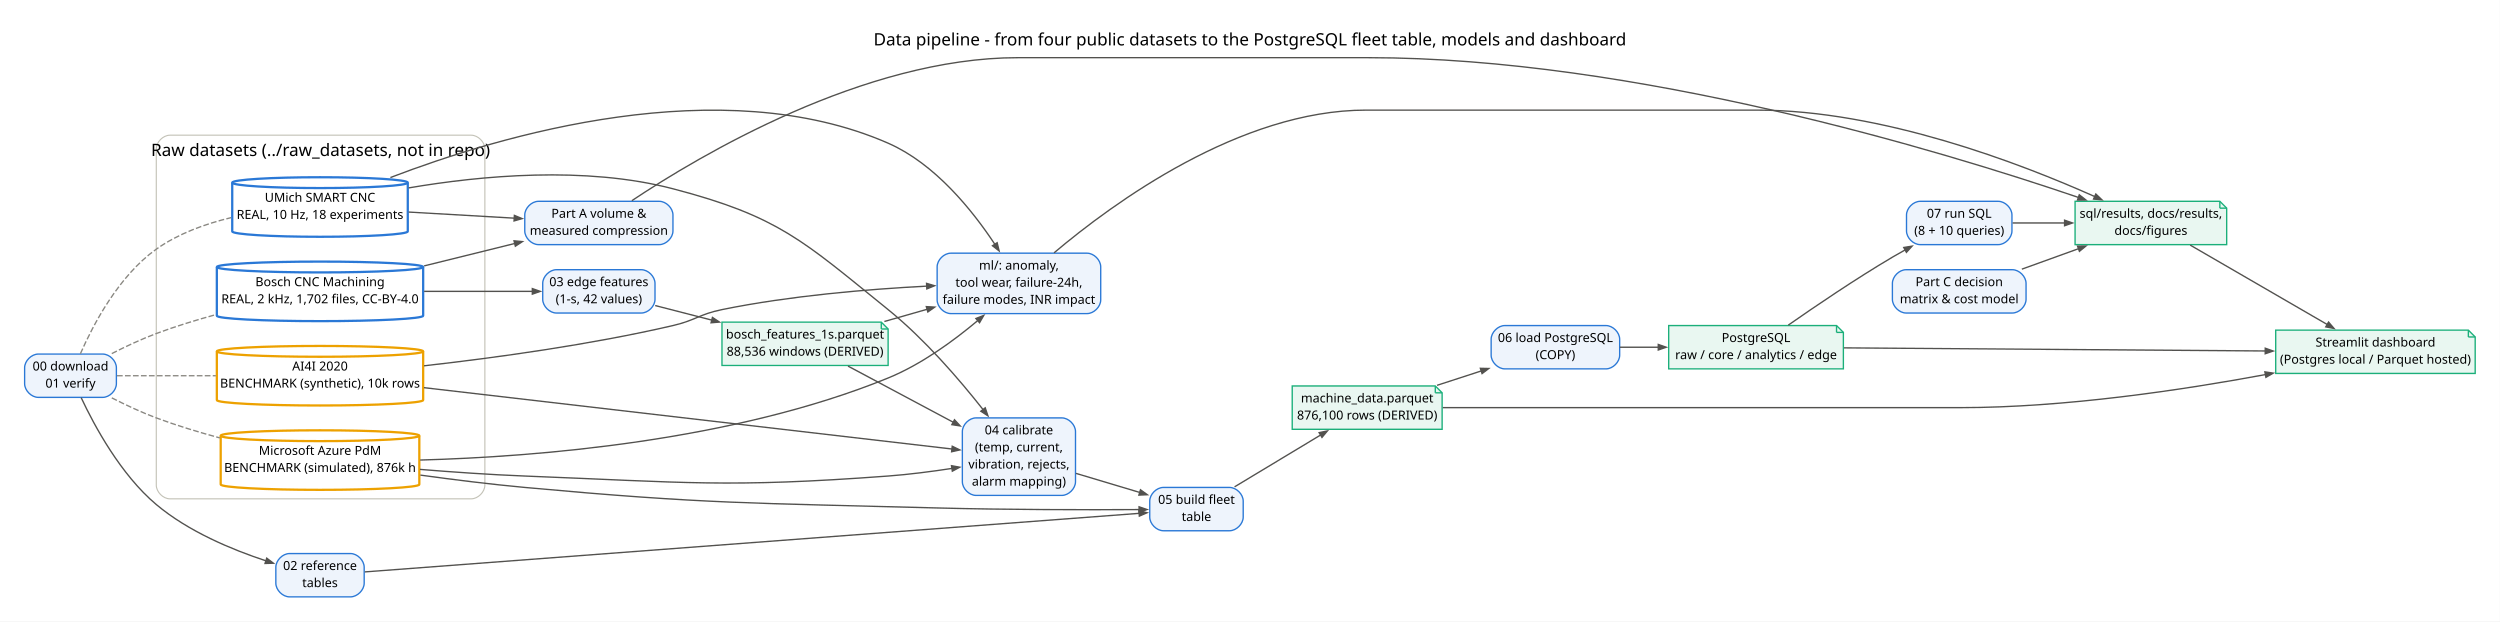
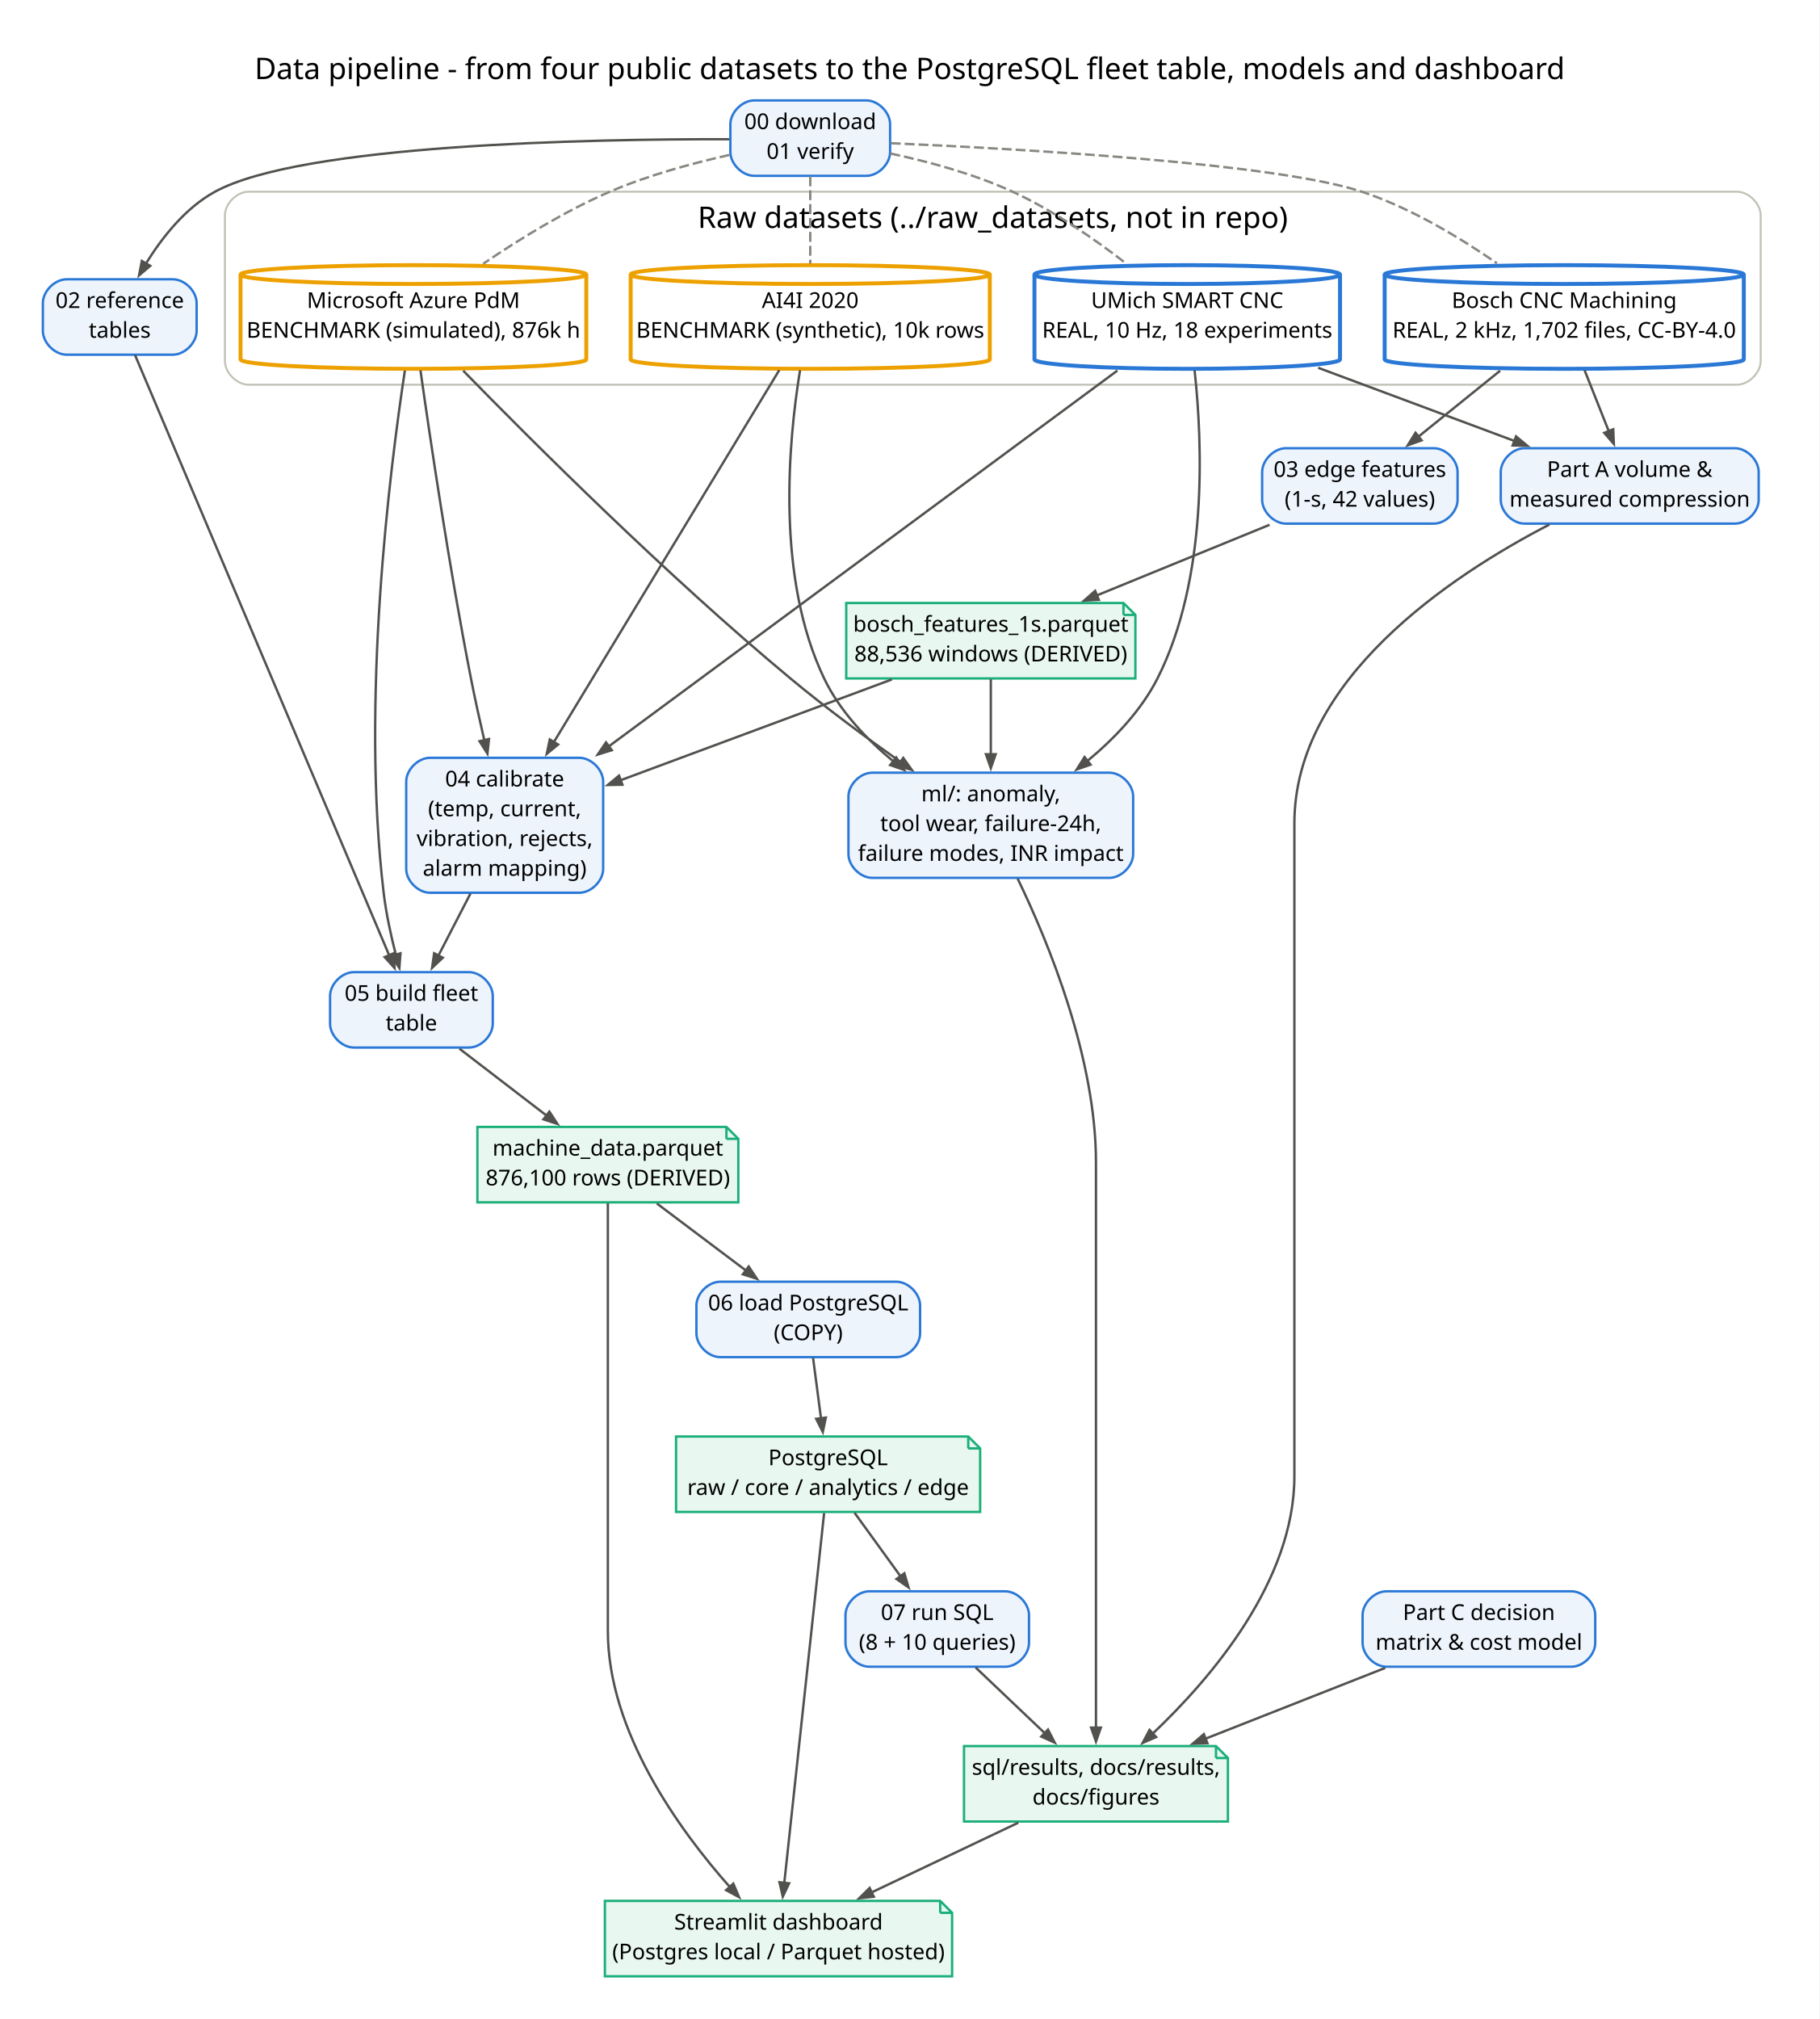
- <svg xmlns="http://www.w3.org/2000/svg" width="6092pt" height="1514pt" viewBox="0.00 0.00 6092.00 1514.00">
-   <g id="graph0" class="graph" transform="scale(2.77778 2.77778) rotate(0) translate(21.6 523.6)">
-     <polygon fill="white" stroke="none" points="-21.6,21.6 -21.6,-523.6 2171.35,-523.6 2171.35,21.6 -21.6,21.6" />
-     <text xml:space="preserve" text-anchor="middle" x="1074.88" y="-483.75" font-family="Segoe UI" font-size="15.00">Data pipeline - from four public datasets to the PostgreSQL fleet table, models and dashboard</text>
+ <svg xmlns="http://www.w3.org/2000/svg" width="2547pt" height="2826pt" viewBox="0.00 0.00 2547.00 2826.00">
+   <g id="graph0" class="graph" transform="scale(2.77778 2.77778) rotate(0) translate(21.6 995.85)">
+     <polygon fill="white" stroke="none" points="-21.6,21.6 -21.6,-995.85 895.35,-995.85 895.35,21.6 -21.6,21.6" />
+     <text xml:space="preserve" text-anchor="middle" x="436.88" y="-956" font-family="Segoe UI" font-size="15.00">Data pipeline - from four public datasets to the PostgreSQL fleet table, models and dashboard</text>
    <g id="clust1" class="cluster">
-       <path fill="white" stroke="#c3c2b7" d="M127.5,-86C127.5,-86 391.75,-86 391.75,-86 397.75,-86 403.75,-92 403.75,-98 403.75,-98 403.75,-393 403.75,-393 403.75,-399 397.75,-405 391.75,-405 391.75,-405 127.5,-405 127.5,-405 121.5,-405 115.5,-399 115.5,-393 115.5,-393 115.5,-98 115.5,-98 115.5,-92 121.5,-86 127.5,-86" />
-       <text xml:space="preserve" text-anchor="middle" x="259.62" y="-386.75" font-family="Segoe UI" font-size="15.00">Raw datasets (../raw_datasets, not in repo)</text>
+       <path fill="white" stroke="#c3c2b7" d="M103.75,-802C103.75,-802 853.75,-802 853.75,-802 859.75,-802 865.75,-808 865.75,-814 865.75,-814 865.75,-887.25 865.75,-887.25 865.75,-893.25 859.75,-899.25 853.75,-899.25 853.75,-899.25 103.75,-899.25 103.75,-899.25 97.75,-899.25 91.75,-893.25 91.75,-887.25 91.75,-887.25 91.75,-814 91.75,-814 91.75,-808 97.75,-802 103.75,-802" />
+       <text xml:space="preserve" text-anchor="middle" x="478.75" y="-881" font-family="Segoe UI" font-size="15.00">Raw datasets (../raw_datasets, not in repo)</text>
    </g>
    <g id="node1" class="node">
-       <path fill="white" stroke="#2a78d6" stroke-width="2" d="M349.62,-289.38C349.62,-292 309.06,-294.12 259.12,-294.12 209.19,-294.12 168.62,-292 168.62,-289.38 168.62,-289.38 168.62,-246.62 168.62,-246.62 168.62,-244 209.19,-241.88 259.12,-241.88 309.06,-241.88 349.62,-244 349.62,-246.62 349.62,-246.62 349.62,-289.38 349.62,-289.38" />
-       <path fill="none" stroke="#2a78d6" stroke-width="2" d="M349.62,-289.38C349.62,-286.75 309.06,-284.62 259.12,-284.62 209.19,-284.62 168.62,-286.75 168.62,-289.38" />
-       <text xml:space="preserve" text-anchor="middle" x="259.12" y="-272.55" font-family="Segoe UI" font-size="11.00">Bosch CNC Machining</text>
-       <text xml:space="preserve" text-anchor="middle" x="259.12" y="-257.55" font-family="Segoe UI" font-size="11.00">REAL, 2 kHz, 1,702 files, CC-BY-4.0</text>
+       <path fill="white" stroke="#2a78d6" stroke-width="2" d="M857.25,-857.5C857.25,-860.12 816.69,-862.25 766.75,-862.25 716.81,-862.25 676.25,-860.12 676.25,-857.5 676.25,-857.5 676.25,-814.75 676.25,-814.75 676.25,-812.13 716.81,-810 766.75,-810 816.69,-810 857.25,-812.13 857.25,-814.75 857.25,-814.75 857.25,-857.5 857.25,-857.5" />
+       <path fill="none" stroke="#2a78d6" stroke-width="2" d="M857.25,-857.5C857.25,-854.88 816.69,-852.75 766.75,-852.75 716.81,-852.75 676.25,-854.88 676.25,-857.5" />
+       <text xml:space="preserve" text-anchor="middle" x="766.75" y="-840.67" font-family="Segoe UI" font-size="11.00">Bosch CNC Machining</text>
+       <text xml:space="preserve" text-anchor="middle" x="766.75" y="-825.67" font-family="Segoe UI" font-size="11.00">REAL, 2 kHz, 1,702 files, CC-BY-4.0</text>
    </g>
    <g id="node7" class="node">
-       <path fill="#eef4fc" stroke="#2a78d6" stroke-width="1.2" d="M541,-287C541,-287 466.5,-287 466.5,-287 460.5,-287 454.5,-281 454.5,-275 454.5,-275 454.5,-261 454.5,-261 454.5,-255 460.5,-249 466.5,-249 466.5,-249 541,-249 541,-249 547,-249 553,-255 553,-261 553,-261 553,-275 553,-275 553,-281 547,-287 541,-287" />
-       <text xml:space="preserve" text-anchor="middle" x="503.75" y="-272.55" font-family="Segoe UI" font-size="11.00">03 edge features</text>
-       <text xml:space="preserve" text-anchor="middle" x="503.75" y="-257.55" font-family="Segoe UI" font-size="11.00">(1-s, 42 values)</text>
+       <path fill="#eef4fc" stroke="#2a78d6" stroke-width="1.2" d="M701,-770C701,-770 626.5,-770 626.5,-770 620.5,-770 614.5,-764 614.5,-758 614.5,-758 614.5,-744 614.5,-744 614.5,-738 620.5,-732 626.5,-732 626.5,-732 701,-732 701,-732 707,-732 713,-738 713,-744 713,-744 713,-758 713,-758 713,-764 707,-770 701,-770" />
+       <text xml:space="preserve" text-anchor="middle" x="663.75" y="-755.55" font-family="Segoe UI" font-size="11.00">03 edge features</text>
+       <text xml:space="preserve" text-anchor="middle" x="663.75" y="-740.55" font-family="Segoe UI" font-size="11.00">(1-s, 42 values)</text>
    </g>
    <g id="edge1" class="edge">
-       <path fill="none" stroke="#52514e" stroke-width="1.2" d="M350.47,-268C382.34,-268 417.26,-268 445.62,-268" />
-       <polygon fill="#52514e" stroke="#52514e" stroke-width="1.2" points="445.38,-270.45 452.38,-268 445.38,-265.55 445.38,-270.45" />
+       <path fill="none" stroke="#52514e" stroke-width="1.2" d="M734.44,-809.05C721.18,-798.35 705.93,-786.04 693,-775.61" />
+       <polygon fill="#52514e" stroke="#52514e" stroke-width="1.2" points="694.88,-773.97 687.89,-771.48 691.8,-777.79 694.88,-773.97" />
    </g>
    <g id="node13" class="node">
-       <path fill="#eef4fc" stroke="#2a78d6" stroke-width="1.2" d="M556.75,-347C556.75,-347 450.75,-347 450.75,-347 444.75,-347 438.75,-341 438.75,-335 438.75,-335 438.75,-321 438.75,-321 438.75,-315 444.75,-309 450.75,-309 450.75,-309 556.75,-309 556.75,-309 562.75,-309 568.75,-315 568.75,-321 568.75,-321 568.75,-335 568.75,-335 568.75,-341 562.75,-347 556.75,-347" />
-       <text xml:space="preserve" text-anchor="middle" x="503.75" y="-332.55" font-family="Segoe UI" font-size="11.00">Part A volume &amp;</text>
-       <text xml:space="preserve" text-anchor="middle" x="503.75" y="-317.55" font-family="Segoe UI" font-size="11.00">measured compression</text>
+       <path fill="#eef4fc" stroke="#2a78d6" stroke-width="1.2" d="M852.75,-770C852.75,-770 746.75,-770 746.75,-770 740.75,-770 734.75,-764 734.75,-758 734.75,-758 734.75,-744 734.75,-744 734.75,-738 740.75,-732 746.75,-732 746.75,-732 852.75,-732 852.75,-732 858.75,-732 864.75,-738 864.75,-744 864.75,-744 864.75,-758 864.75,-758 864.75,-764 858.75,-770 852.75,-770" />
+       <text xml:space="preserve" text-anchor="middle" x="799.75" y="-755.55" font-family="Segoe UI" font-size="11.00">Part A volume &amp;</text>
+       <text xml:space="preserve" text-anchor="middle" x="799.75" y="-740.55" font-family="Segoe UI" font-size="11.00">measured compression</text>
    </g>
    <g id="edge21" class="edge">
-       <path fill="none" stroke="#52514e" stroke-width="1.2" d="M350.47,-290.34C376.74,-296.84 405.08,-303.85 430.11,-310.04" />
-       <polygon fill="#52514e" stroke="#52514e" stroke-width="1.2" points="429.32,-312.36 436.7,-311.67 430.49,-307.61 429.32,-312.36" />
+       <path fill="none" stroke="#52514e" stroke-width="1.2" d="M777.01,-809.28C780.91,-799.45 785.36,-788.24 789.28,-778.37" />
+       <polygon fill="#52514e" stroke="#52514e" stroke-width="1.2" points="791.45,-779.54 791.76,-772.13 786.9,-777.73 791.45,-779.54" />
    </g>
    <g id="node2" class="node">
-       <path fill="white" stroke="#2a78d6" stroke-width="2" d="M336.12,-363.38C336.12,-366 301.61,-368.12 259.12,-368.12 216.64,-368.12 182.12,-366 182.12,-363.38 182.12,-363.38 182.12,-320.62 182.12,-320.62 182.12,-318 216.64,-315.88 259.12,-315.88 301.61,-315.88 336.12,-318 336.12,-320.62 336.12,-320.62 336.12,-363.38 336.12,-363.38" />
-       <path fill="none" stroke="#2a78d6" stroke-width="2" d="M336.12,-363.38C336.12,-360.75 301.61,-358.62 259.12,-358.62 216.64,-358.62 182.12,-360.75 182.12,-363.38" />
-       <text xml:space="preserve" text-anchor="middle" x="259.12" y="-346.55" font-family="Segoe UI" font-size="11.00">UMich SMART CNC</text>
-       <text xml:space="preserve" text-anchor="middle" x="259.12" y="-331.55" font-family="Segoe UI" font-size="11.00">REAL, 10 Hz, 18 experiments</text>
+       <path fill="white" stroke="#2a78d6" stroke-width="2" d="M653.75,-857.5C653.75,-860.12 619.24,-862.25 576.75,-862.25 534.26,-862.25 499.75,-860.12 499.75,-857.5 499.75,-857.5 499.75,-814.75 499.75,-814.75 499.75,-812.13 534.26,-810 576.75,-810 619.24,-810 653.75,-812.13 653.75,-814.75 653.75,-814.75 653.75,-857.5 653.75,-857.5" />
+       <path fill="none" stroke="#2a78d6" stroke-width="2" d="M653.75,-857.5C653.75,-854.88 619.24,-852.75 576.75,-852.75 534.26,-852.75 499.75,-854.88 499.75,-857.5" />
+       <text xml:space="preserve" text-anchor="middle" x="576.75" y="-840.67" font-family="Segoe UI" font-size="11.00">UMich SMART CNC</text>
+       <text xml:space="preserve" text-anchor="middle" x="576.75" y="-825.67" font-family="Segoe UI" font-size="11.00">REAL, 10 Hz, 18 experiments</text>
    </g>
    <g id="node8" class="node">
-       <path fill="#eef4fc" stroke="#2a78d6" stroke-width="1.2" d="M909.88,-157C909.88,-157 834.62,-157 834.62,-157 828.62,-157 822.62,-151 822.62,-145 822.62,-145 822.62,-101 822.62,-101 822.62,-95 828.62,-89 834.62,-89 834.62,-89 909.88,-89 909.88,-89 915.88,-89 921.88,-95 921.88,-101 921.88,-101 921.88,-145 921.88,-145 921.88,-151 915.88,-157 909.88,-157" />
-       <text xml:space="preserve" text-anchor="middle" x="872.25" y="-142.55" font-family="Segoe UI" font-size="11.00">04 calibrate</text>
-       <text xml:space="preserve" text-anchor="middle" x="872.25" y="-127.55" font-family="Segoe UI" font-size="11.00">(temp, current,</text>
-       <text xml:space="preserve" text-anchor="middle" x="872.25" y="-112.55" font-family="Segoe UI" font-size="11.00">vibration, rejects,</text>
-       <text xml:space="preserve" text-anchor="middle" x="872.25" y="-97.55" font-family="Segoe UI" font-size="11.00">alarm mapping)</text>
+       <path fill="#eef4fc" stroke="#2a78d6" stroke-width="1.2" d="M270.38,-614C270.38,-614 195.12,-614 195.12,-614 189.12,-614 183.12,-608 183.12,-602 183.12,-602 183.12,-558 183.12,-558 183.12,-552 189.12,-546 195.12,-546 195.12,-546 270.38,-546 270.38,-546 276.38,-546 282.38,-552 282.38,-558 282.38,-558 282.38,-602 282.38,-602 282.38,-608 276.38,-614 270.38,-614" />
+       <text xml:space="preserve" text-anchor="middle" x="232.75" y="-599.55" font-family="Segoe UI" font-size="11.00">04 calibrate</text>
+       <text xml:space="preserve" text-anchor="middle" x="232.75" y="-584.55" font-family="Segoe UI" font-size="11.00">(temp, current,</text>
+       <text xml:space="preserve" text-anchor="middle" x="232.75" y="-569.55" font-family="Segoe UI" font-size="11.00">vibration, rejects,</text>
+       <text xml:space="preserve" text-anchor="middle" x="232.75" y="-554.55" font-family="Segoe UI" font-size="11.00">alarm mapping)</text>
    </g>
    <g id="edge4" class="edge">
-       <path fill="none" stroke="#52514e" stroke-width="1.2" d="M336.91,-358.76C400.16,-369.55 491.67,-378.16 568.75,-358 661.83,-333.65 682.68,-312.49 757.5,-252 789.29,-226.3 819.61,-191.2 840.94,-164.1" />
-       <polygon fill="#52514e" stroke="#52514e" stroke-width="1.2" points="842.68,-165.85 845.05,-158.82 838.81,-162.84 842.68,-165.85" />
+       <path fill="none" stroke="#52514e" stroke-width="1.2" d="M541.55,-809.12C480.75,-764.21 355.78,-671.89 284.88,-619.51" />
+       <polygon fill="#52514e" stroke="#52514e" stroke-width="1.2" points="286.73,-617.83 279.65,-615.64 283.82,-621.77 286.73,-617.83" />
    </g>
    <g id="node12" class="node">
-       <path fill="#eef4fc" stroke="#2a78d6" stroke-width="1.2" d="M932,-301.5C932,-301.5 812.5,-301.5 812.5,-301.5 806.5,-301.5 800.5,-295.5 800.5,-289.5 800.5,-289.5 800.5,-260.5 800.5,-260.5 800.5,-254.5 806.5,-248.5 812.5,-248.5 812.5,-248.5 932,-248.5 932,-248.5 938,-248.5 944,-254.5 944,-260.5 944,-260.5 944,-289.5 944,-289.5 944,-295.5 938,-301.5 932,-301.5" />
-       <text xml:space="preserve" text-anchor="middle" x="872.25" y="-287.05" font-family="Segoe UI" font-size="11.00">ml/: anomaly,</text>
-       <text xml:space="preserve" text-anchor="middle" x="872.25" y="-272.05" font-family="Segoe UI" font-size="11.00">tool wear, failure-24h,</text>
-       <text xml:space="preserve" text-anchor="middle" x="872.25" y="-257.05" font-family="Segoe UI" font-size="11.00">failure modes, INR impact</text>
+       <path fill="#eef4fc" stroke="#2a78d6" stroke-width="1.2" d="M537.5,-606.5C537.5,-606.5 418,-606.5 418,-606.5 412,-606.5 406,-600.5 406,-594.5 406,-594.5 406,-565.5 406,-565.5 406,-559.5 412,-553.5 418,-553.5 418,-553.5 537.5,-553.5 537.5,-553.5 543.5,-553.5 549.5,-559.5 549.5,-565.5 549.5,-565.5 549.5,-594.5 549.5,-594.5 549.5,-600.5 543.5,-606.5 537.5,-606.5" />
+       <text xml:space="preserve" text-anchor="middle" x="477.75" y="-592.05" font-family="Segoe UI" font-size="11.00">ml/: anomaly,</text>
+       <text xml:space="preserve" text-anchor="middle" x="477.75" y="-577.05" font-family="Segoe UI" font-size="11.00">tool wear, failure-24h,</text>
+       <text xml:space="preserve" text-anchor="middle" x="477.75" y="-562.05" font-family="Segoe UI" font-size="11.00">failure modes, INR impact</text>
    </g>
    <g id="edge16" class="edge">
-       <path fill="none" stroke="#52514e" stroke-width="1.2" d="M320.87,-367.85C417.63,-404.95 610.81,-462.15 757.5,-398 798.65,-380.01 831.54,-338.97 851.17,-309.23" />
-       <polygon fill="#52514e" stroke="#52514e" stroke-width="1.2" points="853.15,-310.68 854.89,-303.46 849.04,-308.02 853.15,-310.68" />
+       <path fill="none" stroke="#52514e" stroke-width="1.2" d="M580.46,-809.19C584.46,-772.48 587.21,-704.24 561.75,-654 553.57,-637.86 540.13,-623.75 526.37,-612.36" />
+       <polygon fill="#52514e" stroke="#52514e" stroke-width="1.2" points="528.04,-610.55 521.04,-608.12 524.99,-614.39 528.04,-610.55" />
    </g>
    <g id="edge20" class="edge">
-       <path fill="none" stroke="#52514e" stroke-width="1.2" d="M336.89,-337.57C366.59,-335.86 400.42,-333.9 429.74,-332.21" />
-       <polygon fill="#52514e" stroke="#52514e" stroke-width="1.2" points="429.63,-334.67 436.48,-331.82 429.35,-329.78 429.63,-334.67" />
+       <path fill="none" stroke="#52514e" stroke-width="1.2" d="M642.75,-810.52C674.23,-798.79 711.55,-784.88 741.9,-773.56" />
+       <polygon fill="#52514e" stroke="#52514e" stroke-width="1.2" points="742.46,-775.97 748.16,-771.23 740.75,-771.38 742.46,-775.97" />
    </g>
    <g id="node3" class="node">
-       <path fill="white" stroke="#eda100" stroke-width="2" d="M346.25,-141.38C346.25,-144 307.2,-146.12 259.12,-146.12 211.05,-146.12 172,-144 172,-141.38 172,-141.38 172,-98.62 172,-98.62 172,-96 211.05,-93.88 259.12,-93.88 307.2,-93.88 346.25,-96 346.25,-98.62 346.25,-98.62 346.25,-141.38 346.25,-141.38" />
-       <path fill="none" stroke="#eda100" stroke-width="2" d="M346.25,-141.38C346.25,-138.75 307.2,-136.62 259.12,-136.62 211.05,-136.62 172,-138.75 172,-141.38" />
-       <text xml:space="preserve" text-anchor="middle" x="259.12" y="-124.55" font-family="Segoe UI" font-size="11.00">Microsoft Azure PdM</text>
-       <text xml:space="preserve" text-anchor="middle" x="259.12" y="-109.55" font-family="Segoe UI" font-size="11.00">BENCHMARK (simulated), 876k h</text>
+       <path fill="white" stroke="#eda100" stroke-width="2" d="M273.88,-857.5C273.88,-860.12 234.82,-862.25 186.75,-862.25 138.68,-862.25 99.62,-860.12 99.62,-857.5 99.62,-857.5 99.62,-814.75 99.62,-814.75 99.62,-812.13 138.68,-810 186.75,-810 234.82,-810 273.88,-812.13 273.88,-814.75 273.88,-814.75 273.88,-857.5 273.88,-857.5" />
+       <path fill="none" stroke="#eda100" stroke-width="2" d="M273.88,-857.5C273.88,-854.88 234.82,-852.75 186.75,-852.75 138.68,-852.75 99.62,-854.88 99.62,-857.5" />
+       <text xml:space="preserve" text-anchor="middle" x="186.75" y="-840.67" font-family="Segoe UI" font-size="11.00">Microsoft Azure PdM</text>
+       <text xml:space="preserve" text-anchor="middle" x="186.75" y="-825.67" font-family="Segoe UI" font-size="11.00">BENCHMARK (simulated), 876k h</text>
    </g>
    <g id="edge6" class="edge">
-       <path fill="none" stroke="#52514e" stroke-width="1.2" d="M346.81,-111.83C375.99,-109.45 408.76,-107.17 438.75,-106 580.31,-100.46 616.22,-95.5 757.5,-106 775.81,-107.36 795.64,-109.94 813.54,-112.68" />
-       <polygon fill="#52514e" stroke="#52514e" stroke-width="1.2" points="813.07,-115.09 820.36,-113.75 813.83,-110.25 813.07,-115.09" />
+       <path fill="none" stroke="#52514e" stroke-width="1.2" d="M190.31,-809.23C195.3,-773.98 204.96,-709 215.75,-654 217.75,-643.82 220.15,-632.91 222.51,-622.7" />
+       <polygon fill="#52514e" stroke="#52514e" stroke-width="1.2" points="224.84,-623.47 224.06,-616.1 220.07,-622.35 224.84,-623.47" />
    </g>
    <g id="node9" class="node">
-       <path fill="#eef4fc" stroke="#2a78d6" stroke-width="1.2" d="M1057,-96C1057,-96 999,-96 999,-96 993,-96 987,-90 987,-84 987,-84 987,-70 987,-70 987,-64 993,-58 999,-58 999,-58 1057,-58 1057,-58 1063,-58 1069,-64 1069,-70 1069,-70 1069,-84 1069,-84 1069,-90 1063,-96 1057,-96" />
-       <text xml:space="preserve" text-anchor="middle" x="1028" y="-81.55" font-family="Segoe UI" font-size="11.00">05 build fleet</text>
-       <text xml:space="preserve" text-anchor="middle" x="1028" y="-66.55" font-family="Segoe UI" font-size="11.00">table</text>
+       <path fill="#eef4fc" stroke="#2a78d6" stroke-width="1.2" d="M214.75,-506C214.75,-506 156.75,-506 156.75,-506 150.75,-506 144.75,-500 144.75,-494 144.75,-494 144.75,-480 144.75,-480 144.75,-474 150.75,-468 156.75,-468 156.75,-468 214.75,-468 214.75,-468 220.75,-468 226.75,-474 226.75,-480 226.75,-480 226.75,-494 226.75,-494 226.75,-500 220.75,-506 214.75,-506" />
+       <text xml:space="preserve" text-anchor="middle" x="185.75" y="-491.55" font-family="Segoe UI" font-size="11.00">05 build fleet</text>
+       <text xml:space="preserve" text-anchor="middle" x="185.75" y="-476.55" font-family="Segoe UI" font-size="11.00">table</text>
    </g>
    <g id="edge7" class="edge">
-       <path fill="none" stroke="#52514e" stroke-width="1.2" d="M347.18,-106.82C376.24,-102.81 408.84,-98.75 438.75,-96 599.05,-81.27 639.58,-82.36 800.5,-78 861.62,-76.35 932.04,-76.33 977.93,-76.58" />
-       <polygon fill="#52514e" stroke="#52514e" stroke-width="1.2" points="977.65,-79.02 984.67,-76.62 977.68,-74.12 977.65,-79.02" />
+       <path fill="none" stroke="#52514e" stroke-width="1.2" d="M182.45,-809.11C174.71,-758.34 160.26,-642.58 171.75,-546 172.98,-535.68 175.39,-524.55 177.88,-514.82" />
+       <polygon fill="#52514e" stroke="#52514e" stroke-width="1.2" points="180.23,-515.49 179.67,-508.1 175.5,-514.23 180.23,-515.49" />
    </g>
    <g id="edge17" class="edge">
-       <path fill="none" stroke="#52514e" stroke-width="1.2" d="M347.01,-120.03C448.96,-122.87 621.36,-136.51 757.5,-192 786.51,-203.82 814.97,-224.6 836.17,-242.41" />
-       <polygon fill="#52514e" stroke="#52514e" stroke-width="1.2" points="834.5,-244.21 841.41,-246.9 837.69,-240.48 834.5,-244.21" />
+       <path fill="none" stroke="#52514e" stroke-width="1.2" d="M211.84,-809.07C247.26,-772.79 314.55,-705.72 376.75,-654 394.37,-639.35 414.71,-624.32 432.49,-611.74" />
+       <polygon fill="#52514e" stroke="#52514e" stroke-width="1.2" points="433.62,-613.94 437.94,-607.91 430.8,-609.93 433.62,-613.94" />
    </g>
    <g id="node4" class="node">
-       <path fill="white" stroke="#eda100" stroke-width="2" d="M349.62,-215.38C349.62,-218 309.06,-220.12 259.12,-220.12 209.19,-220.12 168.62,-218 168.62,-215.38 168.62,-215.38 168.62,-172.62 168.62,-172.62 168.62,-170 209.19,-167.88 259.12,-167.88 309.06,-167.88 349.62,-170 349.62,-172.62 349.62,-172.62 349.62,-215.38 349.62,-215.38" />
-       <path fill="none" stroke="#eda100" stroke-width="2" d="M349.62,-215.38C349.62,-212.75 309.06,-210.62 259.12,-210.62 209.19,-210.62 168.62,-212.75 168.62,-215.38" />
-       <text xml:space="preserve" text-anchor="middle" x="259.12" y="-198.55" font-family="Segoe UI" font-size="11.00">AI4I 2020</text>
-       <text xml:space="preserve" text-anchor="middle" x="259.12" y="-183.55" font-family="Segoe UI" font-size="11.00">BENCHMARK (synthetic), 10k rows</text>
+       <path fill="white" stroke="#eda100" stroke-width="2" d="M477.25,-857.5C477.25,-860.12 436.69,-862.25 386.75,-862.25 336.81,-862.25 296.25,-860.12 296.25,-857.5 296.25,-857.5 296.25,-814.75 296.25,-814.75 296.25,-812.13 336.81,-810 386.75,-810 436.69,-810 477.25,-812.13 477.25,-814.75 477.25,-814.75 477.25,-857.5 477.25,-857.5" />
+       <path fill="none" stroke="#eda100" stroke-width="2" d="M477.25,-857.5C477.25,-854.88 436.69,-852.75 386.75,-852.75 336.81,-852.75 296.25,-854.88 296.25,-857.5" />
+       <text xml:space="preserve" text-anchor="middle" x="386.75" y="-840.67" font-family="Segoe UI" font-size="11.00">AI4I 2020</text>
+       <text xml:space="preserve" text-anchor="middle" x="386.75" y="-825.67" font-family="Segoe UI" font-size="11.00">BENCHMARK (synthetic), 10k rows</text>
    </g>
    <g id="edge5" class="edge">
-       <path fill="none" stroke="#52514e" stroke-width="1.2" d="M350.3,-183.52C477.7,-168.72 706.74,-142.11 813.52,-129.71" />
-       <polygon fill="#52514e" stroke="#52514e" stroke-width="1.2" points="813.75,-132.15 820.42,-128.9 813.19,-127.28 813.75,-132.15" />
+       <path fill="none" stroke="#52514e" stroke-width="1.2" d="M371.14,-809.36C344.39,-765.22 289.6,-674.8 257.56,-621.95" />
+       <polygon fill="#52514e" stroke="#52514e" stroke-width="1.2" points="259.67,-620.7 253.95,-615.98 255.48,-623.24 259.67,-620.7" />
    </g>
    <g id="edge18" class="edge">
-       <path fill="none" stroke="#52514e" stroke-width="1.2" d="M350.36,-202.7C412.3,-209.68 496.13,-221.14 568.75,-238 588.33,-242.55 592.06,-247.98 611.75,-252 671.23,-264.16 739.68,-269.89 791.34,-272.59" />
-       <polygon fill="#52514e" stroke="#52514e" stroke-width="1.2" points="791.21,-275.04 798.32,-272.94 791.45,-270.14 791.21,-275.04" />
+       <path fill="none" stroke="#52514e" stroke-width="1.2" d="M381.61,-809.3C375.65,-772.73 369.47,-704.65 393.75,-654 401.57,-637.68 414.92,-623.53 428.7,-612.15" />
+       <polygon fill="#52514e" stroke="#52514e" stroke-width="1.2" points="430.08,-614.17 434.05,-607.91 427.04,-610.33 430.08,-614.17" />
    </g>
    <g id="node5" class="node">
-       <path fill="#eef4fc" stroke="#2a78d6" stroke-width="1.2" d="M68.5,-213C68.5,-213 12,-213 12,-213 6,-213 0,-207 0,-201 0,-201 0,-187 0,-187 0,-181 6,-175 12,-175 12,-175 68.5,-175 68.5,-175 74.5,-175 80.5,-181 80.5,-187 80.5,-187 80.5,-201 80.5,-201 80.5,-207 74.5,-213 68.5,-213" />
-       <text xml:space="preserve" text-anchor="middle" x="40.25" y="-198.55" font-family="Segoe UI" font-size="11.00">00 download</text>
-       <text xml:space="preserve" text-anchor="middle" x="40.25" y="-183.55" font-family="Segoe UI" font-size="11.00">01 verify</text>
+       <path fill="#eef4fc" stroke="#2a78d6" stroke-width="1.2" d="M415,-945.25C415,-945.25 358.5,-945.25 358.5,-945.25 352.5,-945.25 346.5,-939.25 346.5,-933.25 346.5,-933.25 346.5,-919.25 346.5,-919.25 346.5,-913.25 352.5,-907.25 358.5,-907.25 358.5,-907.25 415,-907.25 415,-907.25 421,-907.25 427,-913.25 427,-919.25 427,-919.25 427,-933.25 427,-933.25 427,-939.25 421,-945.25 415,-945.25" />
+       <text xml:space="preserve" text-anchor="middle" x="386.75" y="-930.8" font-family="Segoe UI" font-size="11.00">00 download</text>
+       <text xml:space="preserve" text-anchor="middle" x="386.75" y="-915.8" font-family="Segoe UI" font-size="11.00">01 verify</text>
    </g>
    <g id="edge28" class="edge">
-       <path fill="none" stroke="#898781" stroke-width="1.2" stroke-dasharray="5,2" d="M76.46,-213.42C88.59,-219.61 102.42,-226.1 115.5,-231 132.15,-237.23 150.27,-242.81 167.84,-247.62" />
+       <path fill="none" stroke="#898781" stroke-width="1.2" stroke-dasharray="5,2" d="M427.34,-923.7C493.57,-920.79 621.79,-913.5 664.75,-899.25 689.15,-891.16 713.85,-876.33 732.83,-863.19" />
    </g>
    <g id="edge29" class="edge">
-       <path fill="none" stroke="#898781" stroke-width="1.2" stroke-dasharray="5,2" d="M48.91,-213.25C59.87,-238.26 82.42,-281.51 115.5,-305 134.69,-318.63 158.5,-327.24 181.14,-332.68" />
+       <path fill="none" stroke="#898781" stroke-width="1.2" stroke-dasharray="5,2" d="M427.14,-918.5C446.36,-914.41 469.33,-908.21 488.75,-899.25 509.13,-889.85 529.74,-875.61 545.88,-863.14" />
    </g>
    <g id="edge30" class="edge">
-       <path fill="none" stroke="#898781" stroke-width="1.2" stroke-dasharray="5,2" d="M76.46,-174.58C88.59,-168.39 102.42,-161.9 115.5,-157 133.23,-150.37 152.63,-144.48 171.25,-139.45" />
+       <path fill="none" stroke="#898781" stroke-width="1.2" stroke-dasharray="5,2" d="M345.99,-917.76C327.2,-913.56 304.88,-907.48 285.75,-899.25 263.38,-889.63 240.23,-875.38 221.95,-862.95" />
    </g>
    <g id="edge31" class="edge">
-       <path fill="none" stroke="#898781" stroke-width="1.2" stroke-dasharray="5,2" d="M81.03,-194C105.36,-194 137.53,-194 167.77,-194" />
+       <path fill="none" stroke="#898781" stroke-width="1.2" stroke-dasharray="5,2" d="M386.75,-906.99C386.75,-894.29 386.75,-877.16 386.75,-863.05" />
    </g>
    <g id="node6" class="node">
-       <path fill="#eef4fc" stroke="#2a78d6" stroke-width="1.2" d="M285.88,-38C285.88,-38 232.38,-38 232.38,-38 226.38,-38 220.38,-32 220.38,-26 220.38,-26 220.38,-12 220.38,-12 220.38,-6 226.38,0 232.38,0 232.38,0 285.88,0 285.88,0 291.88,0 297.88,-6 297.88,-12 297.88,-12 297.88,-26 297.88,-26 297.88,-32 291.88,-38 285.88,-38" />
-       <text xml:space="preserve" text-anchor="middle" x="259.12" y="-23.55" font-family="Segoe UI" font-size="11.00">02 reference</text>
-       <text xml:space="preserve" text-anchor="middle" x="259.12" y="-8.55" font-family="Segoe UI" font-size="11.00">tables</text>
+       <path fill="#eef4fc" stroke="#2a78d6" stroke-width="1.2" d="M65.5,-855.12C65.5,-855.12 12,-855.12 12,-855.12 6,-855.12 0,-849.12 0,-843.12 0,-843.12 0,-829.12 0,-829.12 0,-823.12 6,-817.12 12,-817.12 12,-817.12 65.5,-817.12 65.5,-817.12 71.5,-817.12 77.5,-823.12 77.5,-829.12 77.5,-829.12 77.5,-843.12 77.5,-843.12 77.5,-849.12 71.5,-855.12 65.5,-855.12" />
+       <text xml:space="preserve" text-anchor="middle" x="38.75" y="-840.67" font-family="Segoe UI" font-size="11.00">02 reference</text>
+       <text xml:space="preserve" text-anchor="middle" x="38.75" y="-825.67" font-family="Segoe UI" font-size="11.00">tables</text>
    </g>
    <g id="edge27" class="edge">
-       <path fill="none" stroke="#52514e" stroke-width="1.2" d="M49.61,-174.74C61.18,-150.06 84.25,-107.31 115.5,-81 143.54,-57.4 181.94,-41.39 211.83,-31.57" />
-       <polygon fill="#52514e" stroke="#52514e" stroke-width="1.2" points="212.37,-33.97 218.29,-29.51 210.88,-29.3 212.37,-33.97" />
+       <path fill="none" stroke="#52514e" stroke-width="1.2" d="M345.9,-925.7C274.48,-925.84 130.34,-923.05 86.75,-899.25 71.85,-891.12 60.09,-876.19 51.93,-863.01" />
+       <polygon fill="#52514e" stroke="#52514e" stroke-width="1.2" points="54.12,-861.89 48.47,-857.08 49.89,-864.36 54.12,-861.89" />
    </g>
    <g id="edge8" class="edge">
-       <path fill="none" stroke="#52514e" stroke-width="1.2" d="M298.42,-21.9C425.88,-31.54 835.77,-62.54 977.91,-73.29" />
-       <polygon fill="#52514e" stroke="#52514e" stroke-width="1.2" points="977.51,-75.71 984.67,-73.8 977.88,-70.83 977.51,-75.71" />
+       <path fill="none" stroke="#52514e" stroke-width="1.2" d="M46.45,-816.95C70.75,-759.56 145.94,-582.01 174.55,-514.46" />
+       <polygon fill="#52514e" stroke="#52514e" stroke-width="1.2" points="176.77,-515.49 177.24,-508.09 172.26,-513.58 176.77,-515.49" />
    </g>
    <g id="node15" class="node">
-       <polygon fill="#e9f7f1" stroke="#1baf7a" stroke-width="1.2" points="751.5,-241 611.75,-241 611.75,-203 757.5,-203 757.5,-235 751.5,-241" />
-       <polyline fill="none" stroke="#1baf7a" stroke-width="1.2" points="751.5,-241 751.5,-235" />
-       <polyline fill="none" stroke="#1baf7a" stroke-width="1.2" points="757.5,-235 751.5,-235" />
-       <text xml:space="preserve" text-anchor="middle" x="684.62" y="-226.55" font-family="Segoe UI" font-size="11.00">bosch_features_1s.parquet</text>
-       <text xml:space="preserve" text-anchor="middle" x="684.62" y="-211.55" font-family="Segoe UI" font-size="11.00">88,536 windows (DERIVED)</text>
+       <polygon fill="#e9f7f1" stroke="#1baf7a" stroke-width="1.2" points="544.62,-692 404.88,-692 404.88,-654 550.62,-654 550.62,-686 544.62,-692" />
+       <polyline fill="none" stroke="#1baf7a" stroke-width="1.2" points="544.62,-692 544.62,-686" />
+       <polyline fill="none" stroke="#1baf7a" stroke-width="1.2" points="550.62,-686 544.62,-686" />
+       <text xml:space="preserve" text-anchor="middle" x="477.75" y="-677.55" font-family="Segoe UI" font-size="11.00">bosch_features_1s.parquet</text>
+       <text xml:space="preserve" text-anchor="middle" x="477.75" y="-662.55" font-family="Segoe UI" font-size="11.00">88,536 windows (DERIVED)</text>
    </g>
    <g id="edge2" class="edge">
-       <path fill="none" stroke="#52514e" stroke-width="1.2" d="M553.16,-255.55C568.54,-251.6 585.99,-247.11 603.01,-242.73" />
-       <polygon fill="#52514e" stroke="#52514e" stroke-width="1.2" points="603.39,-245.16 609.56,-241.05 602.17,-240.42 603.39,-245.16" />
+       <path fill="none" stroke="#52514e" stroke-width="1.2" d="M618.25,-731.41C591.92,-720.65 558.64,-707.05 531.08,-695.79" />
+       <polygon fill="#52514e" stroke="#52514e" stroke-width="1.2" points="532.19,-693.6 524.78,-693.22 530.34,-698.13 532.19,-693.6" />
    </g>
    <g id="edge9" class="edge">
-       <path fill="none" stroke="#52514e" stroke-width="1.2" d="M922.32,-108.32C940.31,-102.94 960.64,-96.85 978.57,-91.49" />
-       <polygon fill="#52514e" stroke="#52514e" stroke-width="1.2" points="978.88,-93.96 984.88,-89.6 977.47,-89.26 978.88,-93.96" />
+       <path fill="none" stroke="#52514e" stroke-width="1.2" d="M215.52,-545.63C210.19,-535.33 204.41,-524.13 199.37,-514.37" />
+       <polygon fill="#52514e" stroke="#52514e" stroke-width="1.2" points="201.56,-513.26 196.17,-508.17 197.2,-515.51 201.56,-513.26" />
    </g>
    <g id="node16" class="node">
-       <polygon fill="#e9f7f1" stroke="#1baf7a" stroke-width="1.2" points="1237.5,-185 1112,-185 1112,-147 1243.5,-147 1243.5,-179 1237.5,-185" />
-       <polyline fill="none" stroke="#1baf7a" stroke-width="1.2" points="1237.5,-185 1237.5,-179" />
-       <polyline fill="none" stroke="#1baf7a" stroke-width="1.2" points="1243.5,-179 1237.5,-179" />
-       <text xml:space="preserve" text-anchor="middle" x="1177.75" y="-170.55" font-family="Segoe UI" font-size="11.00">machine_data.parquet</text>
-       <text xml:space="preserve" text-anchor="middle" x="1177.75" y="-155.55" font-family="Segoe UI" font-size="11.00">876,100 rows (DERIVED)</text>
+       <polygon fill="#e9f7f1" stroke="#1baf7a" stroke-width="1.2" points="344.5,-428 219,-428 219,-390 350.5,-390 350.5,-422 344.5,-428" />
+       <polyline fill="none" stroke="#1baf7a" stroke-width="1.2" points="344.5,-428 344.5,-422" />
+       <polyline fill="none" stroke="#1baf7a" stroke-width="1.2" points="350.5,-422 344.5,-422" />
+       <text xml:space="preserve" text-anchor="middle" x="284.75" y="-413.55" font-family="Segoe UI" font-size="11.00">machine_data.parquet</text>
+       <text xml:space="preserve" text-anchor="middle" x="284.75" y="-398.55" font-family="Segoe UI" font-size="11.00">876,100 rows (DERIVED)</text>
    </g>
    <g id="edge10" class="edge">
-       <path fill="none" stroke="#52514e" stroke-width="1.2" d="M1061.42,-96.53C1083.65,-109.92 1113.28,-127.77 1136.95,-142.02" />
-       <polygon fill="#52514e" stroke="#52514e" stroke-width="1.2" points="1135.59,-144.06 1142.85,-145.58 1138.11,-139.87 1135.59,-144.06" />
+       <path fill="none" stroke="#52514e" stroke-width="1.2" d="M209.97,-467.41C223.25,-457.21 239.85,-444.47 254.04,-433.58" />
+       <polygon fill="#52514e" stroke="#52514e" stroke-width="1.2" points="255.28,-435.71 259.34,-429.51 252.3,-431.82 255.28,-435.71" />
    </g>
    <g id="node10" class="node">
-       <path fill="#eef4fc" stroke="#2a78d6" stroke-width="1.2" d="M1387.25,-238C1387.25,-238 1298.5,-238 1298.5,-238 1292.5,-238 1286.5,-232 1286.5,-226 1286.5,-226 1286.5,-212 1286.5,-212 1286.5,-206 1292.5,-200 1298.5,-200 1298.5,-200 1387.25,-200 1387.25,-200 1393.25,-200 1399.25,-206 1399.25,-212 1399.25,-212 1399.25,-226 1399.25,-226 1399.25,-232 1393.25,-238 1387.25,-238" />
-       <text xml:space="preserve" text-anchor="middle" x="1342.88" y="-223.55" font-family="Segoe UI" font-size="11.00">06 load PostgreSQL</text>
-       <text xml:space="preserve" text-anchor="middle" x="1342.88" y="-208.55" font-family="Segoe UI" font-size="11.00">(COPY)</text>
+       <path fill="#eef4fc" stroke="#2a78d6" stroke-width="1.2" d="M430.12,-350C430.12,-350 341.38,-350 341.38,-350 335.38,-350 329.38,-344 329.38,-338 329.38,-338 329.38,-324 329.38,-324 329.38,-318 335.38,-312 341.38,-312 341.38,-312 430.12,-312 430.12,-312 436.12,-312 442.12,-318 442.12,-324 442.12,-324 442.12,-338 442.12,-338 442.12,-344 436.12,-350 430.12,-350" />
+       <text xml:space="preserve" text-anchor="middle" x="385.75" y="-335.55" font-family="Segoe UI" font-size="11.00">06 load PostgreSQL</text>
+       <text xml:space="preserve" text-anchor="middle" x="385.75" y="-320.55" font-family="Segoe UI" font-size="11.00">(COPY)</text>
    </g>
    <g id="node17" class="node">
-       <polygon fill="#e9f7f1" stroke="#1baf7a" stroke-width="1.2" points="1589.5,-238 1442.25,-238 1442.25,-200 1595.5,-200 1595.5,-232 1589.5,-238" />
-       <polyline fill="none" stroke="#1baf7a" stroke-width="1.2" points="1589.5,-238 1589.5,-232" />
-       <polyline fill="none" stroke="#1baf7a" stroke-width="1.2" points="1595.5,-232 1589.5,-232" />
-       <text xml:space="preserve" text-anchor="middle" x="1518.88" y="-223.55" font-family="Segoe UI" font-size="11.00">PostgreSQL</text>
-       <text xml:space="preserve" text-anchor="middle" x="1518.88" y="-208.55" font-family="Segoe UI" font-size="11.00">raw / core / analytics / edge</text>
+       <polygon fill="#e9f7f1" stroke="#1baf7a" stroke-width="1.2" points="466.38,-272 319.12,-272 319.12,-234 472.38,-234 472.38,-266 466.38,-272" />
+       <polyline fill="none" stroke="#1baf7a" stroke-width="1.2" points="466.38,-272 466.38,-266" />
+       <polyline fill="none" stroke="#1baf7a" stroke-width="1.2" points="472.38,-266 466.38,-266" />
+       <text xml:space="preserve" text-anchor="middle" x="395.75" y="-257.55" font-family="Segoe UI" font-size="11.00">PostgreSQL</text>
+       <text xml:space="preserve" text-anchor="middle" x="395.75" y="-242.55" font-family="Segoe UI" font-size="11.00">raw / core / analytics / edge</text>
    </g>
    <g id="edge12" class="edge">
-       <path fill="none" stroke="#52514e" stroke-width="1.2" d="M1399.41,-219C1410.19,-219 1421.71,-219 1433.18,-219" />
-       <polygon fill="#52514e" stroke="#52514e" stroke-width="1.2" points="1433.11,-221.45 1440.11,-219 1433.11,-216.55 1433.11,-221.45" />
+       <path fill="none" stroke="#52514e" stroke-width="1.2" d="M388.17,-311.6C389.38,-302.43 390.86,-291.16 392.19,-281.02" />
+       <polygon fill="#52514e" stroke="#52514e" stroke-width="1.2" points="394.6,-281.55 393.08,-274.29 389.74,-280.91 394.6,-281.55" />
    </g>
    <g id="node11" class="node">
-       <path fill="#eef4fc" stroke="#2a78d6" stroke-width="1.2" d="M1731.38,-347C1731.38,-347 1662.88,-347 1662.88,-347 1656.88,-347 1650.88,-341 1650.88,-335 1650.88,-335 1650.88,-321 1650.88,-321 1650.88,-315 1656.88,-309 1662.88,-309 1662.88,-309 1731.38,-309 1731.38,-309 1737.38,-309 1743.38,-315 1743.38,-321 1743.38,-321 1743.38,-335 1743.38,-335 1743.38,-341 1737.38,-347 1731.38,-347" />
-       <text xml:space="preserve" text-anchor="middle" x="1697.12" y="-332.55" font-family="Segoe UI" font-size="11.00">07 run SQL</text>
-       <text xml:space="preserve" text-anchor="middle" x="1697.12" y="-317.55" font-family="Segoe UI" font-size="11.00">(8 + 10 queries)</text>
+       <path fill="#eef4fc" stroke="#2a78d6" stroke-width="1.2" d="M485,-194C485,-194 416.5,-194 416.5,-194 410.5,-194 404.5,-188 404.5,-182 404.5,-182 404.5,-168 404.5,-168 404.5,-162 410.5,-156 416.5,-156 416.5,-156 485,-156 485,-156 491,-156 497,-162 497,-168 497,-168 497,-182 497,-182 497,-188 491,-194 485,-194" />
+       <text xml:space="preserve" text-anchor="middle" x="450.75" y="-179.55" font-family="Segoe UI" font-size="11.00">07 run SQL</text>
+       <text xml:space="preserve" text-anchor="middle" x="450.75" y="-164.55" font-family="Segoe UI" font-size="11.00">(8 + 10 queries)</text>
    </g>
    <g id="node18" class="node">
-       <polygon fill="#e9f7f1" stroke="#1baf7a" stroke-width="1.2" points="1925.75,-347 1798.75,-347 1798.75,-309 1931.75,-309 1931.75,-341 1925.75,-347" />
-       <polyline fill="none" stroke="#1baf7a" stroke-width="1.2" points="1925.75,-347 1925.75,-341" />
-       <polyline fill="none" stroke="#1baf7a" stroke-width="1.2" points="1931.75,-341 1925.75,-341" />
-       <text xml:space="preserve" text-anchor="middle" x="1865.25" y="-332.55" font-family="Segoe UI" font-size="11.00">sql/results, docs/results,</text>
-       <text xml:space="preserve" text-anchor="middle" x="1865.25" y="-317.55" font-family="Segoe UI" font-size="11.00">docs/figures</text>
+       <polygon fill="#e9f7f1" stroke="#1baf7a" stroke-width="1.2" points="591.25,-116 464.25,-116 464.25,-78 597.25,-78 597.25,-110 591.25,-116" />
+       <polyline fill="none" stroke="#1baf7a" stroke-width="1.2" points="591.25,-116 591.25,-110" />
+       <polyline fill="none" stroke="#1baf7a" stroke-width="1.2" points="597.25,-110 591.25,-110" />
+       <text xml:space="preserve" text-anchor="middle" x="530.75" y="-101.55" font-family="Segoe UI" font-size="11.00">sql/results, docs/results,</text>
+       <text xml:space="preserve" text-anchor="middle" x="530.75" y="-86.55" font-family="Segoe UI" font-size="11.00">docs/figures</text>
    </g>
    <g id="edge14" class="edge">
-       <path fill="none" stroke="#52514e" stroke-width="1.2" d="M1743.96,-328C1758.14,-328 1774.15,-328 1789.75,-328" />
-       <polygon fill="#52514e" stroke="#52514e" stroke-width="1.2" points="1789.54,-330.45 1796.54,-328 1789.54,-325.55 1789.54,-330.45" />
+       <path fill="none" stroke="#52514e" stroke-width="1.2" d="M470.12,-155.6C480.65,-145.59 493.81,-133.09 505.18,-122.29" />
+       <polygon fill="#52514e" stroke="#52514e" stroke-width="1.2" points="506.58,-124.34 509.97,-117.74 503.21,-120.79 506.58,-124.34" />
    </g>
    <g id="edge19" class="edge">
-       <path fill="none" stroke="#52514e" stroke-width="1.2" d="M903.08,-301.82C954.81,-345.46 1066.26,-427 1176.75,-427 1176.75,-427 1176.75,-427 1519.88,-427 1629.27,-427 1750.87,-380.29 1816.29,-351.04" />
-       <polygon fill="#52514e" stroke="#52514e" stroke-width="1.2" points="1816.96,-353.42 1822.33,-348.31 1814.94,-348.96 1816.96,-353.42" />
+       <path fill="none" stroke="#52514e" stroke-width="1.2" d="M491.26,-553.15C506.96,-520.66 530.75,-462.73 530.75,-410 530.75,-410 530.75,-410 530.75,-252 530.75,-207.47 530.75,-155.69 530.75,-124.95" />
+       <polygon fill="#52514e" stroke="#52514e" stroke-width="1.2" points="533.2,-125.31 530.75,-118.31 528.3,-125.31 533.2,-125.31" />
    </g>
    <g id="edge22" class="edge">
-       <path fill="none" stroke="#52514e" stroke-width="1.2" d="M532.7,-347.56C592.08,-387.13 736.45,-473 871.25,-473 871.25,-473 871.25,-473 1178.75,-473 1412.77,-473 1682.19,-391.11 1801.65,-350.41" />
-       <polygon fill="#52514e" stroke="#52514e" stroke-width="1.2" points="1802.44,-352.73 1808.27,-348.14 1800.85,-348.1 1802.44,-352.73" />
+       <path fill="none" stroke="#52514e" stroke-width="1.2" d="M759.27,-731.54C709.27,-705.63 630.75,-653.41 630.75,-581 630.75,-581 630.75,-581 630.75,-252 630.75,-199.25 588.96,-150.34 559.41,-122.36" />
+       <polygon fill="#52514e" stroke="#52514e" stroke-width="1.2" points="561.08,-120.56 554.28,-117.61 557.75,-124.16 561.08,-120.56" />
    </g>
    <g id="node14" class="node">
-       <path fill="#eef4fc" stroke="#2a78d6" stroke-width="1.2" d="M1743.75,-287C1743.75,-287 1650.5,-287 1650.5,-287 1644.5,-287 1638.5,-281 1638.5,-275 1638.5,-275 1638.5,-261 1638.5,-261 1638.5,-255 1644.5,-249 1650.5,-249 1650.5,-249 1743.75,-249 1743.75,-249 1749.75,-249 1755.75,-255 1755.75,-261 1755.75,-261 1755.75,-275 1755.75,-275 1755.75,-281 1749.75,-287 1743.75,-287" />
-       <text xml:space="preserve" text-anchor="middle" x="1697.12" y="-272.55" font-family="Segoe UI" font-size="11.00">Part C decision</text>
-       <text xml:space="preserve" text-anchor="middle" x="1697.12" y="-257.55" font-family="Segoe UI" font-size="11.00">matrix &amp; cost model</text>
+       <path fill="#eef4fc" stroke="#2a78d6" stroke-width="1.2" d="M770.38,-194C770.38,-194 677.12,-194 677.12,-194 671.12,-194 665.12,-188 665.12,-182 665.12,-182 665.12,-168 665.12,-168 665.12,-162 671.12,-156 677.12,-156 677.12,-156 770.38,-156 770.38,-156 776.38,-156 782.38,-162 782.38,-168 782.38,-168 782.38,-182 782.38,-182 782.38,-188 776.38,-194 770.38,-194" />
+       <text xml:space="preserve" text-anchor="middle" x="723.75" y="-179.55" font-family="Segoe UI" font-size="11.00">Part C decision</text>
+       <text xml:space="preserve" text-anchor="middle" x="723.75" y="-164.55" font-family="Segoe UI" font-size="11.00">matrix &amp; cost model</text>
    </g>
    <g id="edge23" class="edge">
-       <path fill="none" stroke="#52514e" stroke-width="1.2" d="M1752.06,-287.48C1768.02,-293.24 1785.62,-299.6 1802.05,-305.54" />
-       <polygon fill="#52514e" stroke="#52514e" stroke-width="1.2" points="1800.89,-307.72 1808.31,-307.8 1802.56,-303.11 1800.89,-307.72" />
+       <path fill="none" stroke="#52514e" stroke-width="1.2" d="M676.54,-155.41C649.1,-144.6 614.39,-130.94 585.72,-119.65" />
+       <polygon fill="#52514e" stroke="#52514e" stroke-width="1.2" points="586.91,-117.48 579.5,-117.2 585.12,-122.04 586.91,-117.48" />
    </g>
    <g id="edge3" class="edge">
-       <path fill="none" stroke="#52514e" stroke-width="1.2" d="M722.3,-202.44C748.69,-188.36 784.8,-169.11 814.84,-153.08" />
-       <polygon fill="#52514e" stroke="#52514e" stroke-width="1.2" points="815.72,-155.39 820.74,-149.94 813.41,-151.07 815.72,-155.39" />
+       <path fill="none" stroke="#52514e" stroke-width="1.2" d="M427.88,-653.48C388.26,-638.76 332.79,-618.16 291.12,-602.68" />
+       <polygon fill="#52514e" stroke="#52514e" stroke-width="1.2" points="292.09,-600.43 284.68,-600.29 290.39,-605.02 292.09,-600.43" />
    </g>
    <g id="edge15" class="edge">
-       <path fill="none" stroke="#52514e" stroke-width="1.2" d="M754.22,-241.58C766.5,-245.09 779.39,-248.77 791.95,-252.36" />
-       <polygon fill="#52514e" stroke="#52514e" stroke-width="1.2" points="790.99,-254.63 798.4,-254.2 792.34,-249.92 790.99,-254.63" />
+       <path fill="none" stroke="#52514e" stroke-width="1.2" d="M477.75,-653.58C477.75,-642.7 477.75,-628.56 477.75,-615.65" />
+       <polygon fill="#52514e" stroke="#52514e" stroke-width="1.2" points="480.2,-615.79 477.75,-608.79 475.3,-615.79 480.2,-615.79" />
    </g>
    <g id="edge11" class="edge">
-       <path fill="none" stroke="#52514e" stroke-width="1.2" d="M1239.03,-185.58C1251.68,-189.7 1265.08,-194.05 1277.86,-198.2" />
-       <polygon fill="#52514e" stroke="#52514e" stroke-width="1.2" points="1277.02,-200.51 1284.44,-200.34 1278.54,-195.85 1277.02,-200.51" />
+       <path fill="none" stroke="#52514e" stroke-width="1.2" d="M309.46,-389.41C323.01,-379.21 339.95,-366.47 354.42,-355.58" />
+       <polygon fill="#52514e" stroke="#52514e" stroke-width="1.2" points="355.73,-357.66 359.85,-351.49 352.78,-353.74 355.73,-357.66" />
    </g>
    <g id="node19" class="node">
-       <polygon fill="#e9f7f1" stroke="#1baf7a" stroke-width="1.2" points="2143.75,-234 1974.75,-234 1974.75,-196 2149.75,-196 2149.75,-228 2143.75,-234" />
-       <polyline fill="none" stroke="#1baf7a" stroke-width="1.2" points="2143.75,-234 2143.75,-228" />
-       <polyline fill="none" stroke="#1baf7a" stroke-width="1.2" points="2149.75,-228 2143.75,-228" />
-       <text xml:space="preserve" text-anchor="middle" x="2062.25" y="-219.55" font-family="Segoe UI" font-size="11.00">Streamlit dashboard</text>
-       <text xml:space="preserve" text-anchor="middle" x="2062.25" y="-204.55" font-family="Segoe UI" font-size="11.00">(Postgres local / Parquet hosted)</text>
+       <polygon fill="#e9f7f1" stroke="#1baf7a" stroke-width="1.2" points="452.25,-38 283.25,-38 283.25,0 458.25,0 458.25,-32 452.25,-38" />
+       <polyline fill="none" stroke="#1baf7a" stroke-width="1.2" points="452.25,-38 452.25,-32" />
+       <polyline fill="none" stroke="#1baf7a" stroke-width="1.2" points="458.25,-32 452.25,-32" />
+       <text xml:space="preserve" text-anchor="middle" x="370.75" y="-23.55" font-family="Segoe UI" font-size="11.00">Streamlit dashboard</text>
+       <text xml:space="preserve" text-anchor="middle" x="370.75" y="-8.55" font-family="Segoe UI" font-size="11.00">(Postgres local / Parquet hosted)</text>
    </g>
    <g id="edge25" class="edge">
-       <path fill="none" stroke="#52514e" stroke-width="1.2" d="M1244.08,-166C1312.37,-166 1422.64,-166 1517.88,-166 1517.88,-166 1517.88,-166 1698.12,-166 1789.7,-166 1893.1,-181.49 1966.08,-195.06" />
-       <polygon fill="#52514e" stroke="#52514e" stroke-width="1.2" points="1965.26,-197.4 1972.6,-196.28 1966.17,-192.58 1965.26,-197.4" />
+       <path fill="none" stroke="#52514e" stroke-width="1.2" d="M284.75,-389.51C284.75,-360.6 284.75,-302.93 284.75,-254 284.75,-254 284.75,-254 284.75,-174 284.75,-123.25 320.79,-73.68 346.2,-45.02" />
+       <polygon fill="#52514e" stroke="#52514e" stroke-width="1.2" points="347.98,-46.71 350.87,-39.88 344.35,-43.42 347.98,-46.71" />
    </g>
    <g id="edge13" class="edge">
-       <path fill="none" stroke="#52514e" stroke-width="1.2" d="M1547.14,-238.37C1570.84,-254.92 1606.33,-278.99 1638.5,-298 1642.17,-300.17 1646.01,-302.35 1649.89,-304.49" />
-       <polygon fill="#52514e" stroke="#52514e" stroke-width="1.2" points="1648.46,-306.5 1655.78,-307.69 1650.8,-302.2 1648.46,-306.5" />
+       <path fill="none" stroke="#52514e" stroke-width="1.2" d="M409.06,-233.6C416.04,-223.97 424.69,-212.01 432.3,-201.5" />
+       <polygon fill="#52514e" stroke="#52514e" stroke-width="1.2" points="434.18,-203.07 436.3,-195.96 430.21,-200.2 434.18,-203.07" />
    </g>
    <g id="edge24" class="edge">
-       <path fill="none" stroke="#52514e" stroke-width="1.2" d="M1596.01,-218.44C1692.89,-217.72 1860.27,-216.48 1965.64,-215.71" />
-       <polygon fill="#52514e" stroke="#52514e" stroke-width="1.2" points="1965.58,-218.16 1972.56,-215.66 1965.55,-213.26 1965.58,-218.16" />
+       <path fill="none" stroke="#52514e" stroke-width="1.2" d="M393.75,-233.41C389.34,-192.5 378.78,-94.54 373.65,-46.91" />
+       <polygon fill="#52514e" stroke="#52514e" stroke-width="1.2" points="376.11,-46.86 372.92,-40.17 371.24,-47.39 376.11,-46.86" />
    </g>
    <g id="edge26" class="edge">
-       <path fill="none" stroke="#52514e" stroke-width="1.2" d="M1899.77,-308.57C1933.12,-289.25 1984.34,-259.57 2020.12,-238.83" />
-       <polygon fill="#52514e" stroke="#52514e" stroke-width="1.2" points="2021.11,-241.09 2025.94,-235.46 2018.66,-236.85 2021.11,-241.09" />
+       <path fill="none" stroke="#52514e" stroke-width="1.2" d="M491.61,-77.41C469.25,-66.79 441.07,-53.4 417.55,-42.23" />
+       <polygon fill="#52514e" stroke="#52514e" stroke-width="1.2" points="418.78,-40.1 411.4,-39.31 416.68,-44.53 418.78,-40.1" />
    </g>
  </g>
</svg>
